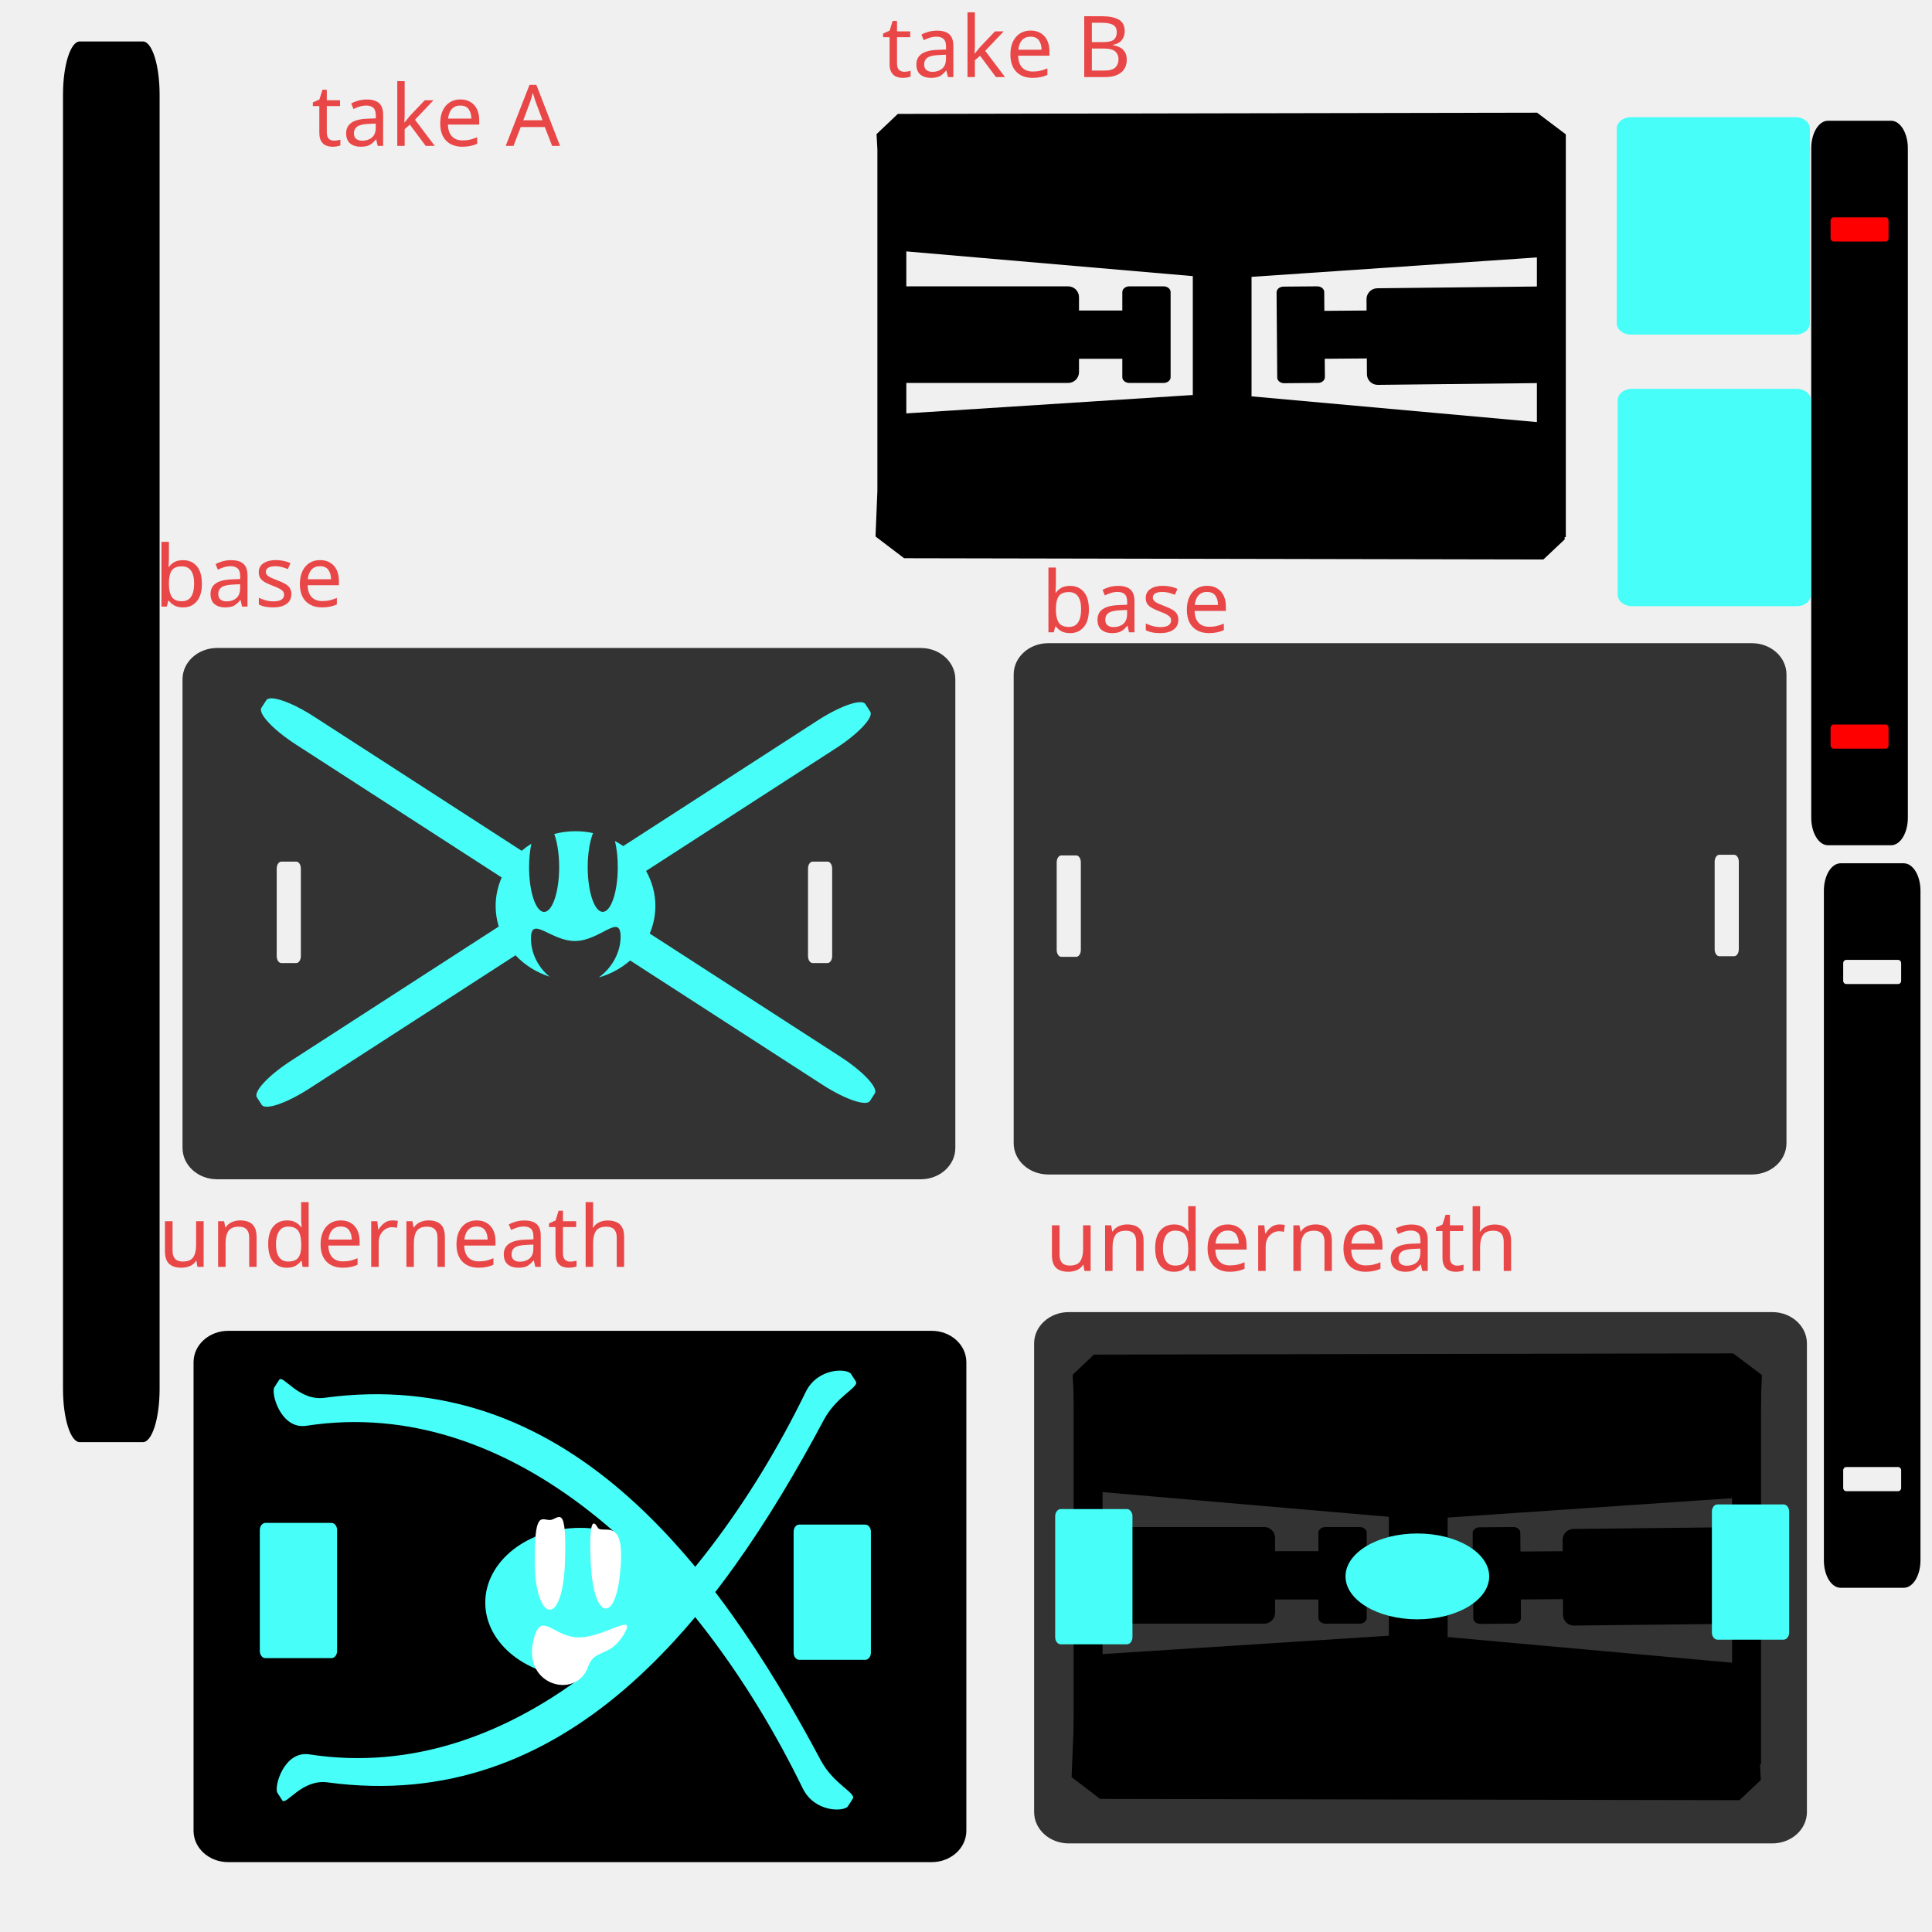
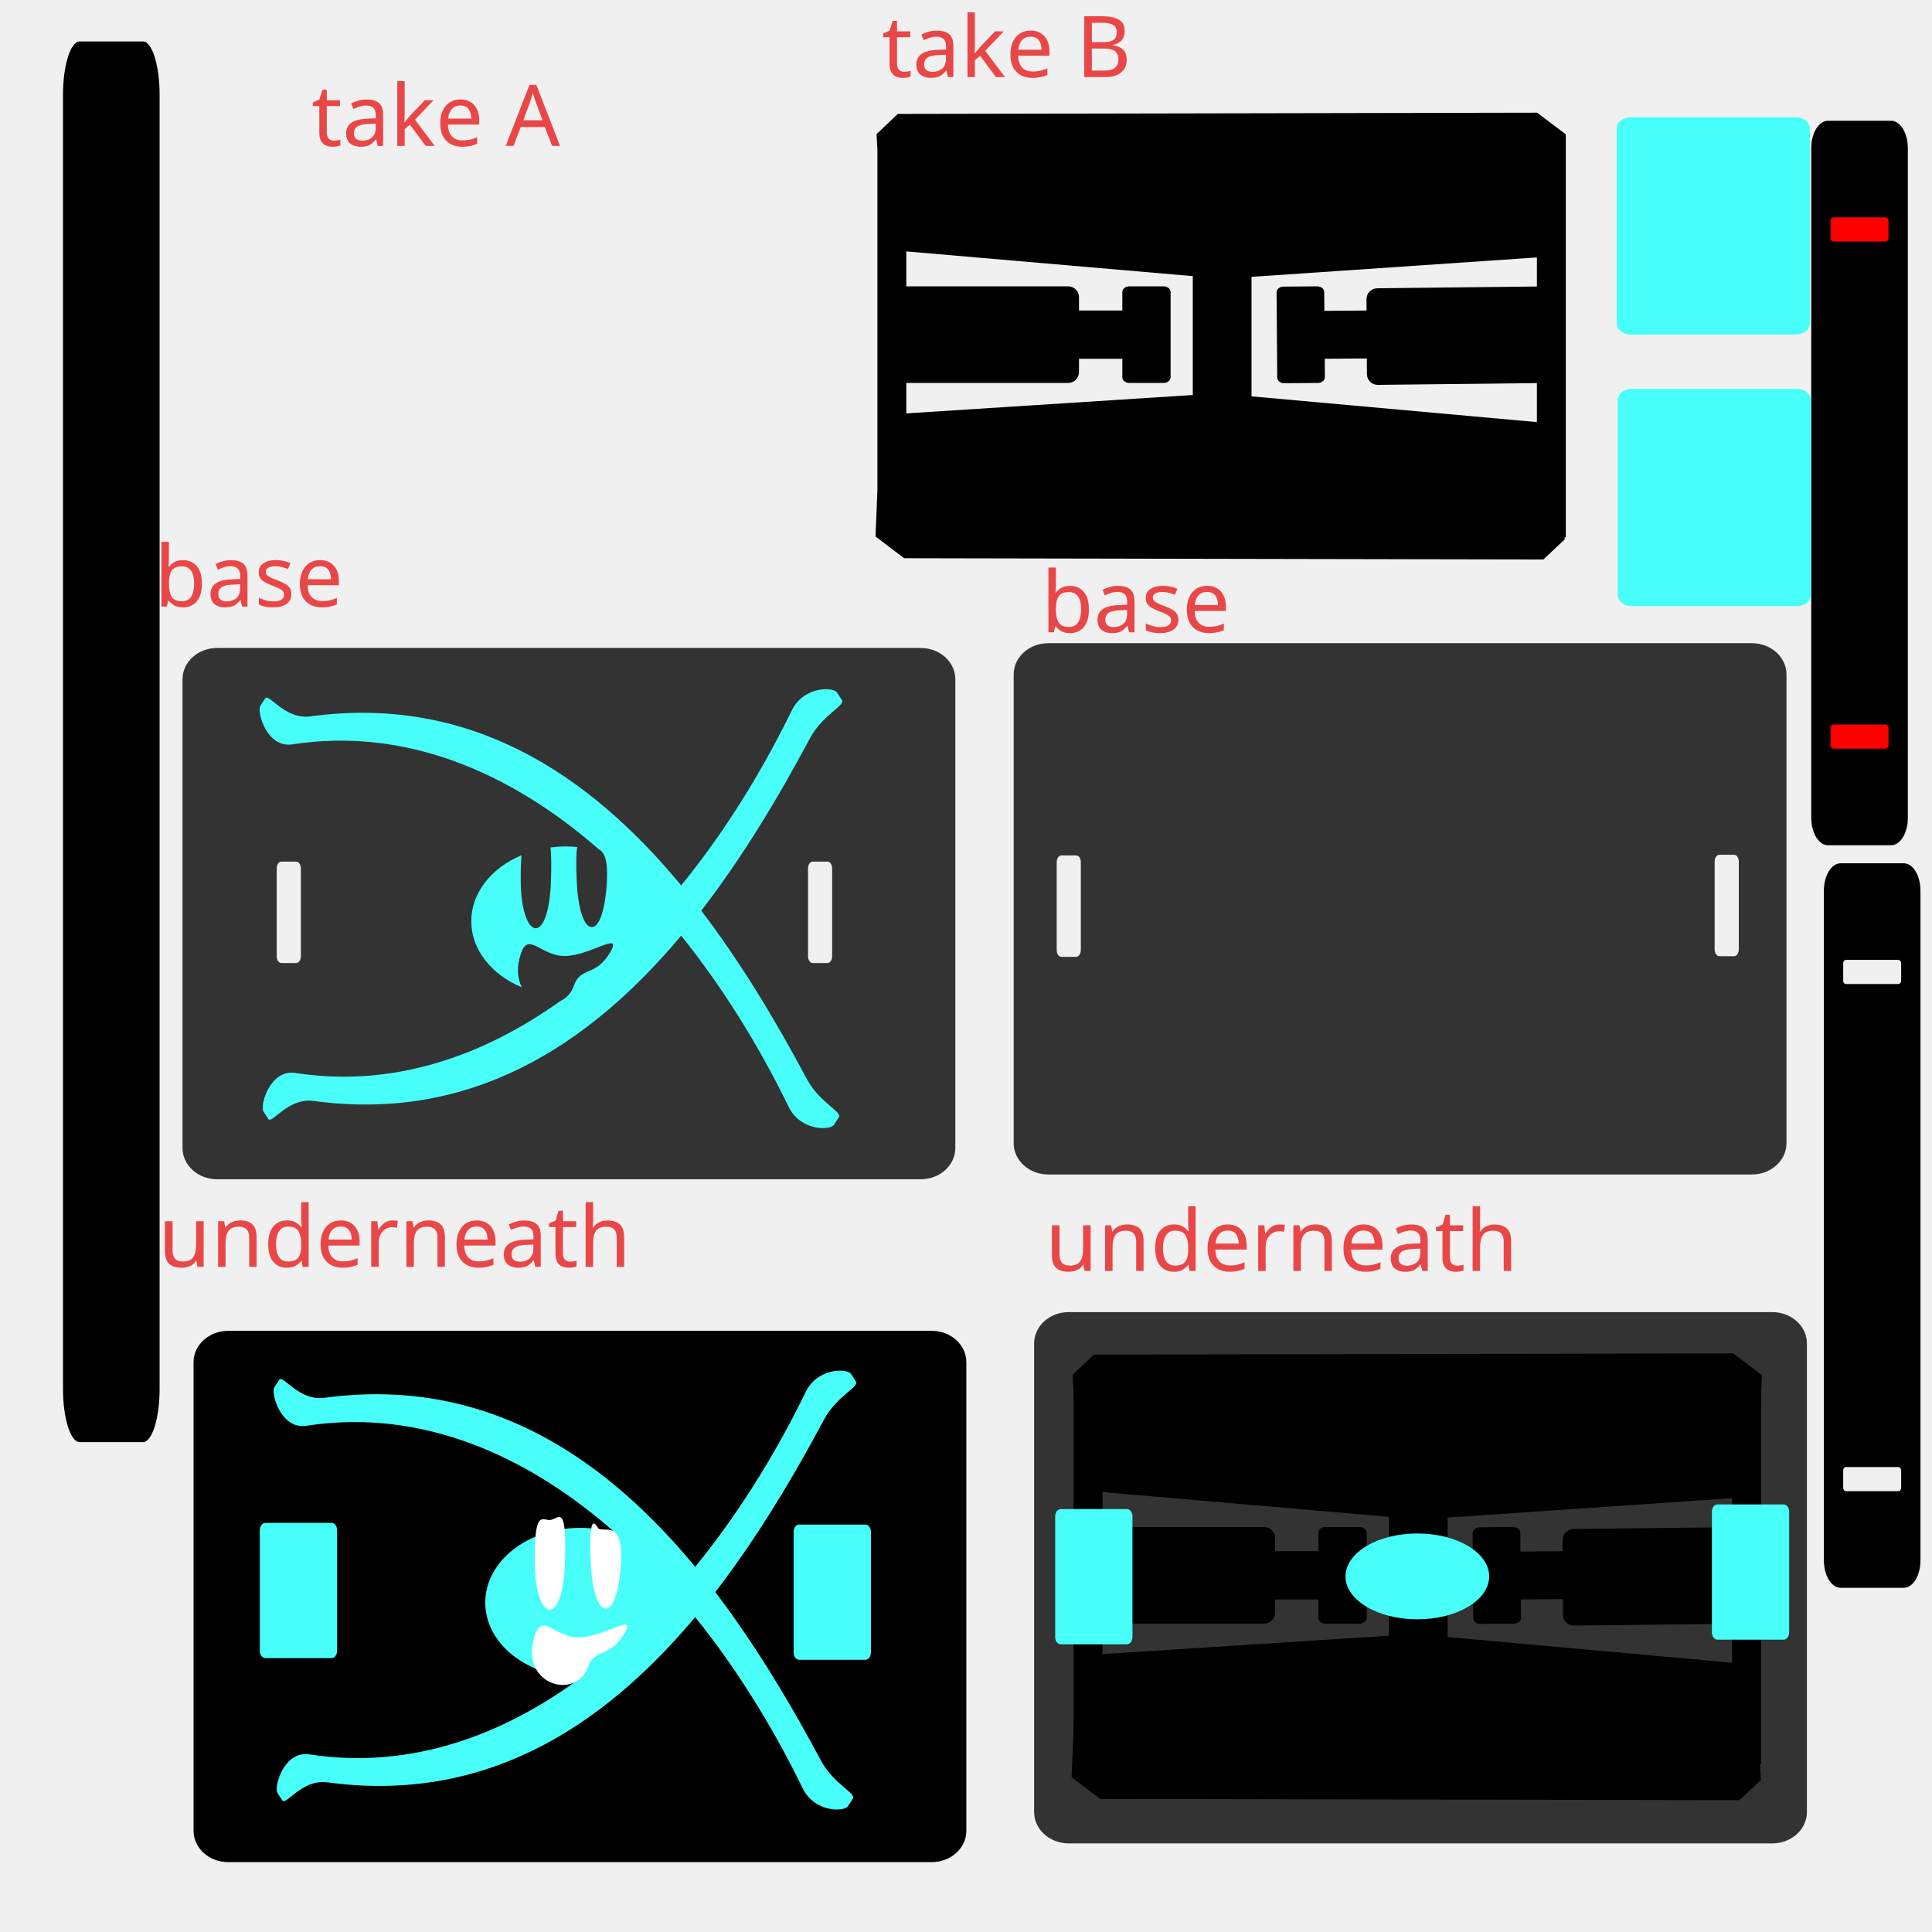
<svg xmlns="http://www.w3.org/2000/svg" width="400mm" height="400mm" viewBox="0 0 400 400" version="1.1" id="svg5">
  <defs id="defs2">
    </defs>
  <g id="layer2" style="display:inline">
    <rect style="display:inline;fill:#000000;stroke-width:1.871;stroke-linecap:round" id="rect234-2-6-0" width="20" height="150" x="375" y="25" ry="5.693" rx="3.467" />
    <rect style="display:inline;fill:#47fff8;fill-opacity:1;stroke-width:3.053;stroke-linecap:round" id="rect5348-8-8-0" width="40" height="45" x="334.925" y="80.502" rx="2.905" ry="2.37" />
    <rect style="display:inline;fill:#47fff8;fill-opacity:1;stroke-width:3.053;stroke-linecap:round" id="rect5348-8-8-0-6" width="40" height="45" x="334.72" y="24.272" rx="2.905" ry="2.37" />
    <rect style="display:inline;opacity:1;fill:#ff0000;fill-opacity:1;stroke-width:1.879;stroke-linecap:round" id="rect5891" width="12" height="5" x="379" y="150" rx="0.627" ry="0.679" />
    <rect style="display:inline;fill:#ff0000;fill-opacity:1;stroke-width:1.879;stroke-linecap:round" id="rect5891-0" width="12" height="5" x="379" y="45" rx="0.627" ry="0.679" />
    <path id="rect234-2-6-0-2" style="display:inline;fill:#000000;stroke-width:1.871;stroke-linecap:round" d="M 381.081 178.735 C 379.161 178.735 377.615 181.274 377.615 184.428 L 377.615 323.043 C 377.615 326.197 379.161 328.735 381.081 328.735 L 394.148 328.735 C 396.068 328.735 397.614 326.197 397.614 323.043 L 397.614 184.428 C 397.614 181.274 396.068 178.735 394.148 178.735 L 381.081 178.735 z M 382.241 198.735 L 392.988 198.735 C 393.335 198.735 393.615 199.038 393.615 199.414 L 393.615 203.057 C 393.615 203.433 393.335 203.735 392.988 203.735 L 382.241 203.735 C 381.894 203.735 381.614 203.433 381.614 203.057 L 381.614 199.414 C 381.614 199.038 381.894 198.735 382.241 198.735 z M 382.241 303.735 L 392.988 303.735 C 393.335 303.735 393.615 304.038 393.615 304.414 L 393.615 308.057 C 393.615 308.433 393.335 308.735 392.988 308.735 L 382.241 308.735 C 381.894 308.735 381.614 308.433 381.614 308.057 L 381.614 304.414 C 381.614 304.038 381.894 303.735 382.241 303.735 z " />
    <rect style="display:inline;fill:#000000;stroke-width:2.601;stroke-linecap:round" id="rect234-2-6" width="20" height="290" x="13.044" y="8.584" ry="11.006" rx="3.467" />
  </g>
  <g id="layer3" style="display:inline">
    <rect style="fill:#333333;fill-opacity:1;stroke-width:3.456;stroke-linecap:round" id="rect348-7-4-6-2" width="160" height="110" x="214.103" y="271.657" rx="7.173" ry="6.489" />
    <rect style="display:inline;fill:#e94747;fill-opacity:1;stroke-width:1.134;stroke-linecap:round" id="rect1478-6-1-3-6" width="5" height="21" x="223.008" y="315.599" rx="0.958" ry="1.439" />
    <rect style="display:inline;fill:#e94747;fill-opacity:1;stroke-width:1.134;stroke-linecap:round" id="rect1478-9-0-9-3-6" width="5" height="21" x="359.233" y="315.467" rx="0.958" ry="1.439" />
    <path id="rect348-7-4-6" style="display:inline;fill:#333333;fill-opacity:1;stroke-width:3.456;stroke-linecap:round" d="m 217.044,133.164 c -3.974,0 -7.173,2.894 -7.173,6.49 v 97.021 c 0,3.595 3.199,6.49 7.173,6.49 h 145.654 c 3.974,0 7.173,-2.894 7.173,-6.49 v -97.021 c 0,-3.595 -3.199,-6.49 -7.173,-6.49 z m 138.915,43.81 h 3.084 c 0.531,0 0.959,0.642 0.959,1.439 v 18.122 c 0,0.797 -0.428,1.439 -0.959,1.439 h -3.084 c -0.531,0 -0.958,-0.642 -0.958,-1.439 v -18.122 c 0,-0.797 0.427,-1.439 0.958,-1.439 z m -136.225,0.132 h 3.084 c 0.531,0 0.958,0.642 0.958,1.439 v 18.122 c 0,0.797 -0.427,1.439 -0.958,1.439 h -3.084 c -0.531,0 -0.958,-0.642 -0.958,-1.439 v -18.122 c 0,-0.797 0.427,-1.439 0.958,-1.439 z" />
    <path id="rect348-7-7-2" style="display:inline;opacity:1;fill:#333333;fill-opacity:1;stroke-width:3.456;stroke-linecap:round" d="m 44.963,134.156 c -3.974,0 -7.173,2.894 -7.173,6.49 v 97.021 c 0,3.595 3.199,6.49 7.173,6.49 H 190.617 c 3.974,0 7.173,-2.894 7.173,-6.49 v -97.021 c 0,-3.595 -3.199,-6.49 -7.173,-6.49 z m 13.285,44.233 h 3.084 c 0.531,0 0.958,0.642 0.958,1.439 v 18.122 c 0,0.797 -0.427,1.439 -0.958,1.439 h -3.084 c -0.531,0 -0.958,-0.642 -0.958,-1.439 v -18.122 c 0,-0.797 0.427,-1.439 0.958,-1.439 z m 110,0 h 3.084 c 0.531,0 0.958,0.642 0.958,1.439 v 18.122 c 0,0.797 -0.427,1.439 -0.958,1.439 h -3.084 c -0.531,0 -0.958,-0.642 -0.958,-1.439 v -18.122 c 0,-0.797 0.427,-1.439 0.958,-1.439 z" />
    <rect style="display:inline;fill:#000000;fill-opacity:1;stroke-width:3.456;stroke-linecap:round" id="rect348-7" width="160" height="110" x="40.073" y="275.535" rx="7.173" ry="6.489" />
    <rect style="display:inline;fill:#e94747;fill-opacity:1;stroke-width:1.134;stroke-linecap:round" id="rect1478-6" width="5" height="21" x="59.546" y="319.477" rx="0.958" ry="1.439" />
    <rect style="display:inline;fill:#e94747;fill-opacity:1;stroke-width:1.134;stroke-linecap:round" id="rect1478-9-0" width="5" height="21" x="169.677" y="319.345" rx="0.958" ry="1.439" />
  </g>
  <g id="layer4" style="display:inline">
    <rect style="fill:#000000;fill-opacity:1;stroke-width:1.839;stroke-linecap:round" id="rect5344-9" width="40" height="20" x="223.994" y="316.157" ry="2.245" />
    <rect style="fill:#000000;fill-opacity:1;stroke-width:0.65;stroke-linecap:round" id="rect5344-0-93" width="10" height="10" x="263.627" y="321.157" ry="0" />
    <rect style="fill:#000000;fill-opacity:1;stroke-width:1.837;stroke-linecap:round" id="rect5344-7-2" width="39.916" height="20" x="-361.656" y="-340.15" ry="2.245" transform="matrix(-0.9999386,0.01107739,-0.00558147,-0.9999844,0,0)" />
    <rect style="fill:#000000;fill-opacity:1;stroke-width:0.645;stroke-linecap:round" id="rect5344-0-9-3" width="9.922" height="9.922" x="-321.652" y="-333.618" ry="0" transform="rotate(179.5495)" />
    <rect style="fill:#000000;fill-opacity:1;stroke-width:1.874;stroke-linecap:round" id="rect5600-09" width="5.987" height="80.448" x="222.285" y="285.798" rx="0" ry="0" />
    <rect style="fill:#000000;fill-opacity:1;stroke-width:1.874;stroke-linecap:round" id="rect5600-0-4" width="5.987" height="80.448" x="358.611" y="284.831" rx="0" ry="0" />
    <rect style="fill:#000000;fill-opacity:1;stroke-width:0.913;stroke-linecap:round" id="rect5344-0-2-1-6" width="9.864" height="20" x="-312.292" y="-338.644" ry="1.191" rx="1.435" transform="matrix(-0.9999682,0.00797188,-0.0077559,-0.9999699,0,0)" />
    <rect style="fill:#000000;fill-opacity:1;stroke-width:0.919;stroke-linecap:round" id="rect5344-0-2-2" width="10" height="20" x="272.964" y="316.157" ry="1.191" rx="1.455" />
    <path style="opacity:1;fill:#000000;fill-opacity:1;stroke-width:3.097;stroke-linecap:round" d="m 223.403,308.504 70.499,6.085 69.935,-4.763 0.938,-25.143 -5.939,-4.48 -132.353,0.254 -4.406,4.183 z" id="path13598" />
    <path style="fill:#000000;fill-opacity:1;stroke-width:3.097;stroke-linecap:round" d="m 363.327,344.673 -70.475,-6.358 -69.953,4.492 -1.036,25.139 5.922,4.503 132.353,0.258 4.422,-4.166 z" id="path13598-8" />
    <rect style="opacity:1;fill:#000000;fill-opacity:1;stroke-width:3;stroke-linecap:round" id="rect13730" width="12.161" height="37.044" x="287.555" y="307.948" />
    <path id="rect5344-9-2" style="display:inline;fill:#000000;fill-opacity:1;stroke-width:1.839;stroke-linecap:round" d="m 318.238,23.331 -132.353,0.254 -4.406,4.183 0.176,3.162 v 70.696 l -0.389,9.446 5.922,4.503 132.353,0.258 4.422,-4.166 -0.024,-0.456 h 0.248 V 27.958 h -0.015 l 0.006,-0.147 z m -130.597,28.718 59.316,5.12 v 24.612 l -59.316,3.809 v -6.306 h 33.51 c 1.244,0 2.245,-1.001 2.245,-2.245 v -2.755 h 8.969 v 3.81 c 0,0.66 0.649,1.191 1.455,1.191 h 7.089 c 0.806,0 1.455,-0.531 1.455,-1.191 V 60.475 c 0,-0.66 -0.649,-1.191 -1.455,-1.191 h -7.089 c -0.806,0 -1.455,0.531 -1.455,1.191 v 3.809 h -8.969 v -2.755 c 0,-1.244 -1.001,-2.245 -2.245,-2.245 h -33.51 z m 130.558,1.249 v 6.02 l -33.046,0.366 c -1.244,0.014 -2.239,1.026 -2.232,2.27 l 0.013,2.335 -8.74,0.069 -0.03,-3.895 c -0.005,-0.66 -0.649,-1.185 -1.444,-1.179 l -6.993,0.056 c -0.795,0.006 -1.431,0.542 -1.426,1.202 l 0.136,17.618 c 0.005,0.66 0.649,1.186 1.444,1.179 l 6.993,-0.056 c 0.795,-0.006 1.431,-0.542 1.426,-1.202 l -0.029,-3.802 8.718,-0.069 0.018,3.252 c 0.007,1.244 1.014,2.234 2.258,2.22 l 32.934,-0.365 v 8.073 L 259.118,82.061 V 57.321 Z" />
    <path id="rect14586" style="opacity:1;fill:#47fff8;stroke-width:3.113;stroke-linecap:round" d="m 176.193,284.459 1.004,1.554 c 0.759,1.175 -3.981,2.991 -6.633,7.965 -22.251,41.742 -53.29,81.753 -102.749,75.043 -5.337,-0.724 -8.614,4.899 -9.373,3.725 l -1.004,-1.554 c -0.759,-1.175 1.308,-8.786 6.633,-7.965 42.392,6.536 80.496,-29.416 102.749,-75.043 2.475,-5.075 8.614,-4.899 9.373,-3.725 z" />
    <path id="rect14586-3" style="display:inline;fill:#47fff8;stroke-width:3.113;stroke-linecap:round" d="m 175.556,373.96 1.004,-1.554 c 0.759,-1.175 -3.981,-2.991 -6.633,-7.965 -22.251,-41.742 -53.29,-81.753 -102.749,-75.043 -5.337,0.724 -8.614,-4.899 -9.373,-3.725 l -1.004,1.554 c -0.759,1.175 1.308,8.786 6.633,7.965 42.392,-6.536 80.496,29.416 102.749,75.043 2.475,5.075 8.614,4.899 9.373,3.725 z" />
  </g>
  <g id="layer5" style="display:inline">
    <rect style="display:inline;fill:#47fff8;fill-opacity:1;stroke-width:1.523;stroke-linecap:round" id="rect5348-1-3" width="16" height="28" x="218.464" y="312.438" rx="1.162" ry="1.475" />
    <rect style="display:inline;fill:#47fff8;fill-opacity:1;stroke-width:1.523;stroke-linecap:round" id="rect5348-8-8-2" width="16" height="28" x="354.428" y="311.477" rx="1.162" ry="1.475" />
    <ellipse style="display:inline;opacity:1;fill:#47fff8;fill-opacity:1;stroke-width:5.242;stroke-linecap:round" id="path13784" cx="293.449" cy="326.376" rx="14.874" ry="8.887" />
    <ellipse style="display:inline;fill:#47fff8;fill-opacity:1;stroke-width:2.371;stroke-linecap:round" id="path5491" ry="15.478" rx="19.633" cy="331.804" cx="120.102" />
    <rect style="display:inline;fill:#47fff8;fill-opacity:1;stroke-width:1.523;stroke-linecap:round" id="rect5348" width="16" height="28" x="53.791" y="315.299" rx="1.162" ry="1.475" />
    <rect style="display:inline;fill:#47fff8;fill-opacity:1;stroke-width:1.523;stroke-linecap:round" id="rect5348-8" width="16" height="28" x="164.311" y="315.648" rx="1.162" ry="1.475" />
    <path id="path15197" style="opacity:1;fill:#ffffff;stroke-width:5.38;stroke-linecap:round" d="m 116.947,323.985 c -0.196,5.122 -1.395,9.282 -3.115,9.282 -1.72,1e-5 -3.057,-4.156 -3.115,-9.282 -0.129,-11.449 1.395,-9.282 3.115,-9.282 1.72,1e-5 3.631,-4.231 3.115,9.282 z" />
    <path id="path15197-8" style="display:inline;fill:#ffffff;stroke-width:5.38;stroke-linecap:round" d="m 128.544,323.742 c -0.285,5.118 -1.395,9.282 -3.115,9.282 -1.72,-1e-5 -2.872,-4.161 -3.115,-9.282 -0.581,-12.223 1.362,-7.411 1.567,-7.282 1.455,0.919 5.18,-1.973 4.664,7.282 z" />
    <path id="path15197-8-6" style="display:inline;fill:#ffffff;stroke-width:9.141;stroke-linecap:round" d="m 121.746,345.091 c -2.437,7.094 -14.442,3.753 -11,-6.577 1.57,-4.712 4.132,0.604 9.258,0.494 5.126,-0.109 11.756,-5.209 9.305,-0.89 -2.983,5.254 -6.214,3.046 -7.563,6.974 z" />
-     <path id="rect14586-6" style="display:inline;fill:#47fff8;fill-opacity:1;stroke-width:3.143;stroke-linecap:round" d="M 151.947 31.164 C 151.653 31.611 151.556 31.997 151.69 32.295 L 152.45 33.978 C 153.025 35.25 157.597 34.419 162.703 32.116 L 208.963 11.241 A 15.474 16.541 32.953 0 0 213.237 15.498 A 15.474 16.541 32.953 0 0 217.161 17.262 L 217.161 68.401 C 217.161 74.001 218.285 78.509 219.681 78.509 L 221.528 78.509 C 222.924 78.509 224.047 74.001 224.047 68.401 L 224.047 17.572 A 15.474 16.541 32.953 0 0 231.605 14.035 C 228.778 15.007 225.437 14.659 222.881 13.017 C 218.703 10.335 225.63 9.872 228.32 5.506 C 231.011 1.14 228.444 -5.477 232.622 -2.794 C 235.36 -1.037 237.116 2.286 237.253 5.596 A 15.474 16.541 32.953 0 0 237.83 -1.784 L 281.024 -21.275 C 286.13 -23.578 289.778 -26.457 289.204 -27.729 L 288.443 -29.412 C 287.869 -30.684 283.297 -29.853 278.191 -27.55 L 235.346 -8.216 A 15.474 16.541 32.953 0 0 231.187 -12.29 A 15.474 16.541 32.953 0 0 224.047 -14.602 L 224.047 -61.381 C 224.047 -66.982 222.924 -71.49 221.528 -71.49 L 219.681 -71.49 C 218.285 -71.49 217.161 -66.982 217.161 -61.381 L 217.161 -13.431 A 15.474 16.541 32.953 0 0 215.354 -12.556 A 9.279 3.116 32.846 0 1 220.193 -10.123 A 9.279 3.116 32.846 0 1 226.298 -2.473 A 9.279 3.116 32.846 0 1 216.812 -4.889 A 9.279 3.116 32.846 0 1 211.504 -9.631 A 15.474 16.541 32.953 0 0 209.212 -6.789 A 15.474 16.541 32.953 0 0 207.298 -2.784 A 9.279 3.116 32.846 0 1 213.616 0.081 A 9.279 3.116 32.846 0 1 219.721 7.731 A 9.279 3.116 32.846 0 1 210.234 5.316 A 9.279 3.116 32.846 0 1 206.423 2.297 A 15.474 16.541 32.953 0 0 206.564 4.771 L 159.87 25.841 C 156.041 27.569 153.031 29.619 152.008 31.074 C 151.987 31.104 151.966 31.134 151.947 31.164 z " transform="matrix(0.5422691,0.8402049,-0.8399035,0.5427358,0,0)" />
+     <path id="rect14586-6" style="display:inline;fill:#47fff8;stroke-width:3.113;stroke-linecap:round" d="M 171.07 142.695 C 170.998 142.694 170.925 142.694 170.851 142.696 C 168.633 142.743 165.516 143.833 163.92 147.104 C 157.514 160.237 149.793 172.566 141.037 183.314 C 121.652 159.887 96.997 143.879 64.279 148.317 C 58.942 149.041 55.665 143.418 54.906 144.592 L 53.902 146.146 C 53.142 147.321 55.21 154.932 60.534 154.111 C 83.596 150.555 105.386 159.582 124.048 175.893 C 125.099 176.44 125.903 178.029 125.645 182.662 C 125.359 187.78 124.25 191.943 122.529 191.943 C 120.809 191.943 119.658 187.782 119.414 182.662 C 119.224 178.651 119.305 176.474 119.507 175.364 A 19.633 15.478 0 0 0 117.203 175.245 A 19.633 15.478 0 0 0 113.985 175.459 C 114.146 176.954 114.187 179.274 114.048 182.905 C 113.853 188.027 112.653 192.186 110.933 192.186 C 109.212 192.186 107.875 188.03 107.818 182.905 C 107.788 180.31 107.848 178.443 107.972 177.064 A 19.633 15.478 0 0 0 97.57 190.723 A 19.633 15.478 0 0 0 108.053 204.416 C 107.133 202.693 106.878 200.34 107.846 197.433 C 109.416 192.721 111.979 198.037 117.105 197.927 C 122.231 197.818 128.861 192.718 126.409 197.037 C 123.426 202.291 120.196 200.083 118.846 204.01 C 118.287 205.638 117.224 206.715 115.96 207.286 C 99.365 219.131 80.725 225.161 61.171 222.147 C 55.846 221.326 53.779 228.937 54.538 230.112 L 55.542 231.666 C 56.302 232.841 59.579 227.217 64.916 227.941 C 97.273 232.33 121.745 216.723 141.031 193.718 C 149.529 204.282 157.032 216.336 163.284 229.154 C 165.759 234.23 171.898 234.054 172.657 232.879 L 173.661 231.325 C 174.42 230.151 169.68 228.334 167.029 223.361 C 160.569 211.242 153.367 199.271 145.19 188.546 C 153.63 177.609 161.038 165.33 167.665 152.898 C 170.316 147.924 175.057 146.107 174.298 144.932 L 173.294 143.379 C 173.057 143.012 172.294 142.742 171.282 142.7 C 171.212 142.697 171.142 142.695 171.07 142.695 z M 136.63 188.483 C 136.631 188.484 136.631 188.485 136.632 188.486 C 136.631 188.486 136.631 188.487 136.63 188.487 A 19.633 15.478 0 0 0 136.63 188.483 z " />
  </g>
  <g id="layer1" style="display:inline">
    <text xml:space="preserve" style="font-size:17.639px;font-family:Rockwell;-inkscape-font-specification:Rockwell;text-align:center;text-anchor:middle;fill:#e94747;fill-opacity:1;stroke-width:3;stroke-linecap:round" x="93.17" y="262.298" id="text2672">
      <tspan id="tspan2670" style="stroke-width:3" x="93.17" y="262.298">underneath</tspan>
    </text>
    <text xml:space="preserve" style="font-size:17.639px;font-family:Rockwell;-inkscape-font-specification:Rockwell;text-align:center;text-anchor:middle;fill:#e94747;fill-opacity:1;stroke-width:3;stroke-linecap:round" x="62.961" y="125.585" id="text2672-3">
      <tspan id="tspan2670-1" style="stroke-width:3" x="62.961" y="125.585">base</tspan>
    </text>
    <text xml:space="preserve" style="font-size:17.639px;font-family:Rockwell;-inkscape-font-specification:Rockwell;text-align:center;text-anchor:middle;fill:#e94747;fill-opacity:1;stroke-width:3;stroke-linecap:round" x="101.695" y="30.211" id="text2672-3-8">
      <tspan id="tspan2670-1-8" style="stroke-width:3" x="101.695" y="30.211">take A</tspan>
    </text>
    <text xml:space="preserve" style="font-size:17.639px;font-family:Rockwell;-inkscape-font-specification:Rockwell;text-align:center;text-anchor:middle;fill:#e94747;fill-opacity:1;stroke-width:3;stroke-linecap:round" x="276.809" y="263.132" id="text2672-2">
      <tspan id="tspan2670-0" style="stroke-width:3" x="276.809" y="263.132">underneath</tspan>
    </text>
    <text xml:space="preserve" style="font-size:17.639px;font-family:Rockwell;-inkscape-font-specification:Rockwell;text-align:center;text-anchor:middle;fill:#e94747;fill-opacity:1;stroke-width:3;stroke-linecap:round" x="246.6" y="130.909" id="text2672-3-9">
      <tspan id="tspan2670-1-81" style="stroke-width:3" x="246.6" y="130.909">base</tspan>
    </text>
    <text xml:space="preserve" style="font-size:17.639px;font-family:Rockwell;-inkscape-font-specification:Rockwell;text-align:center;text-anchor:middle;fill:#e94747;fill-opacity:1;stroke-width:3;stroke-linecap:round" x="219.853" y="15.955" id="text2672-3-8-4">
      <tspan id="tspan2670-1-8-7" style="stroke-width:3" x="219.853" y="15.955">take B</tspan>
    </text>
  </g>
</svg>
